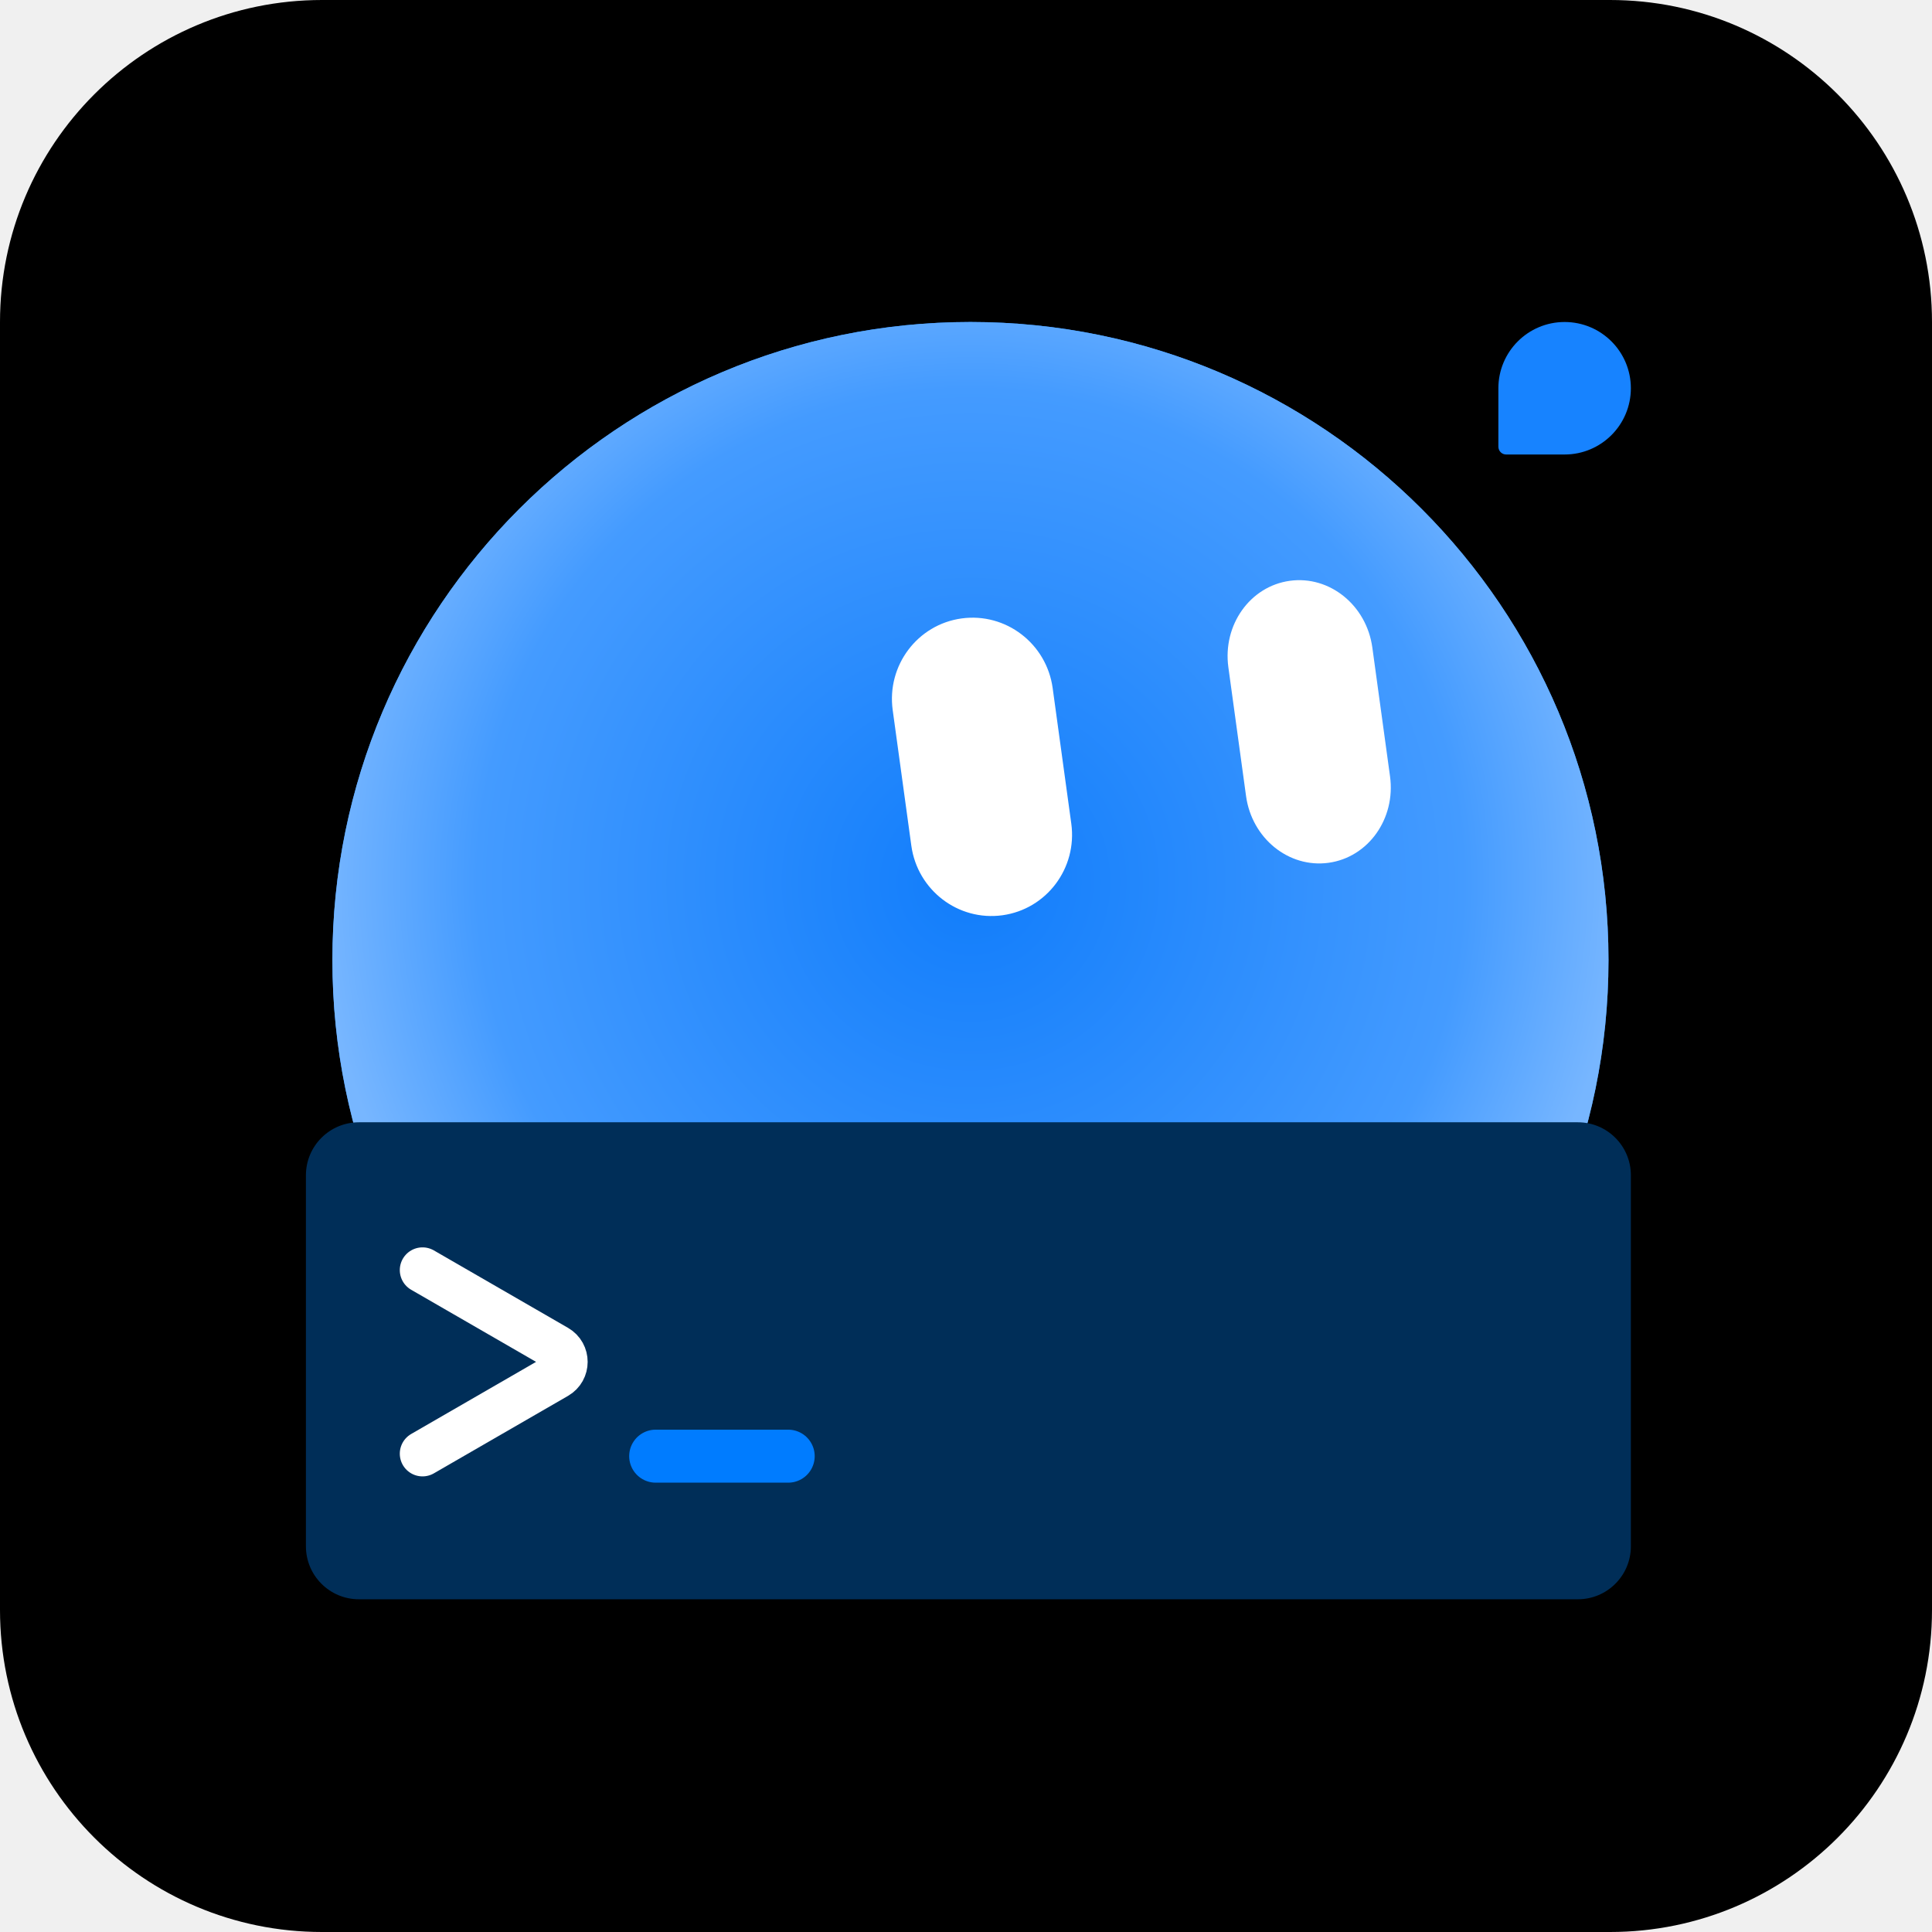
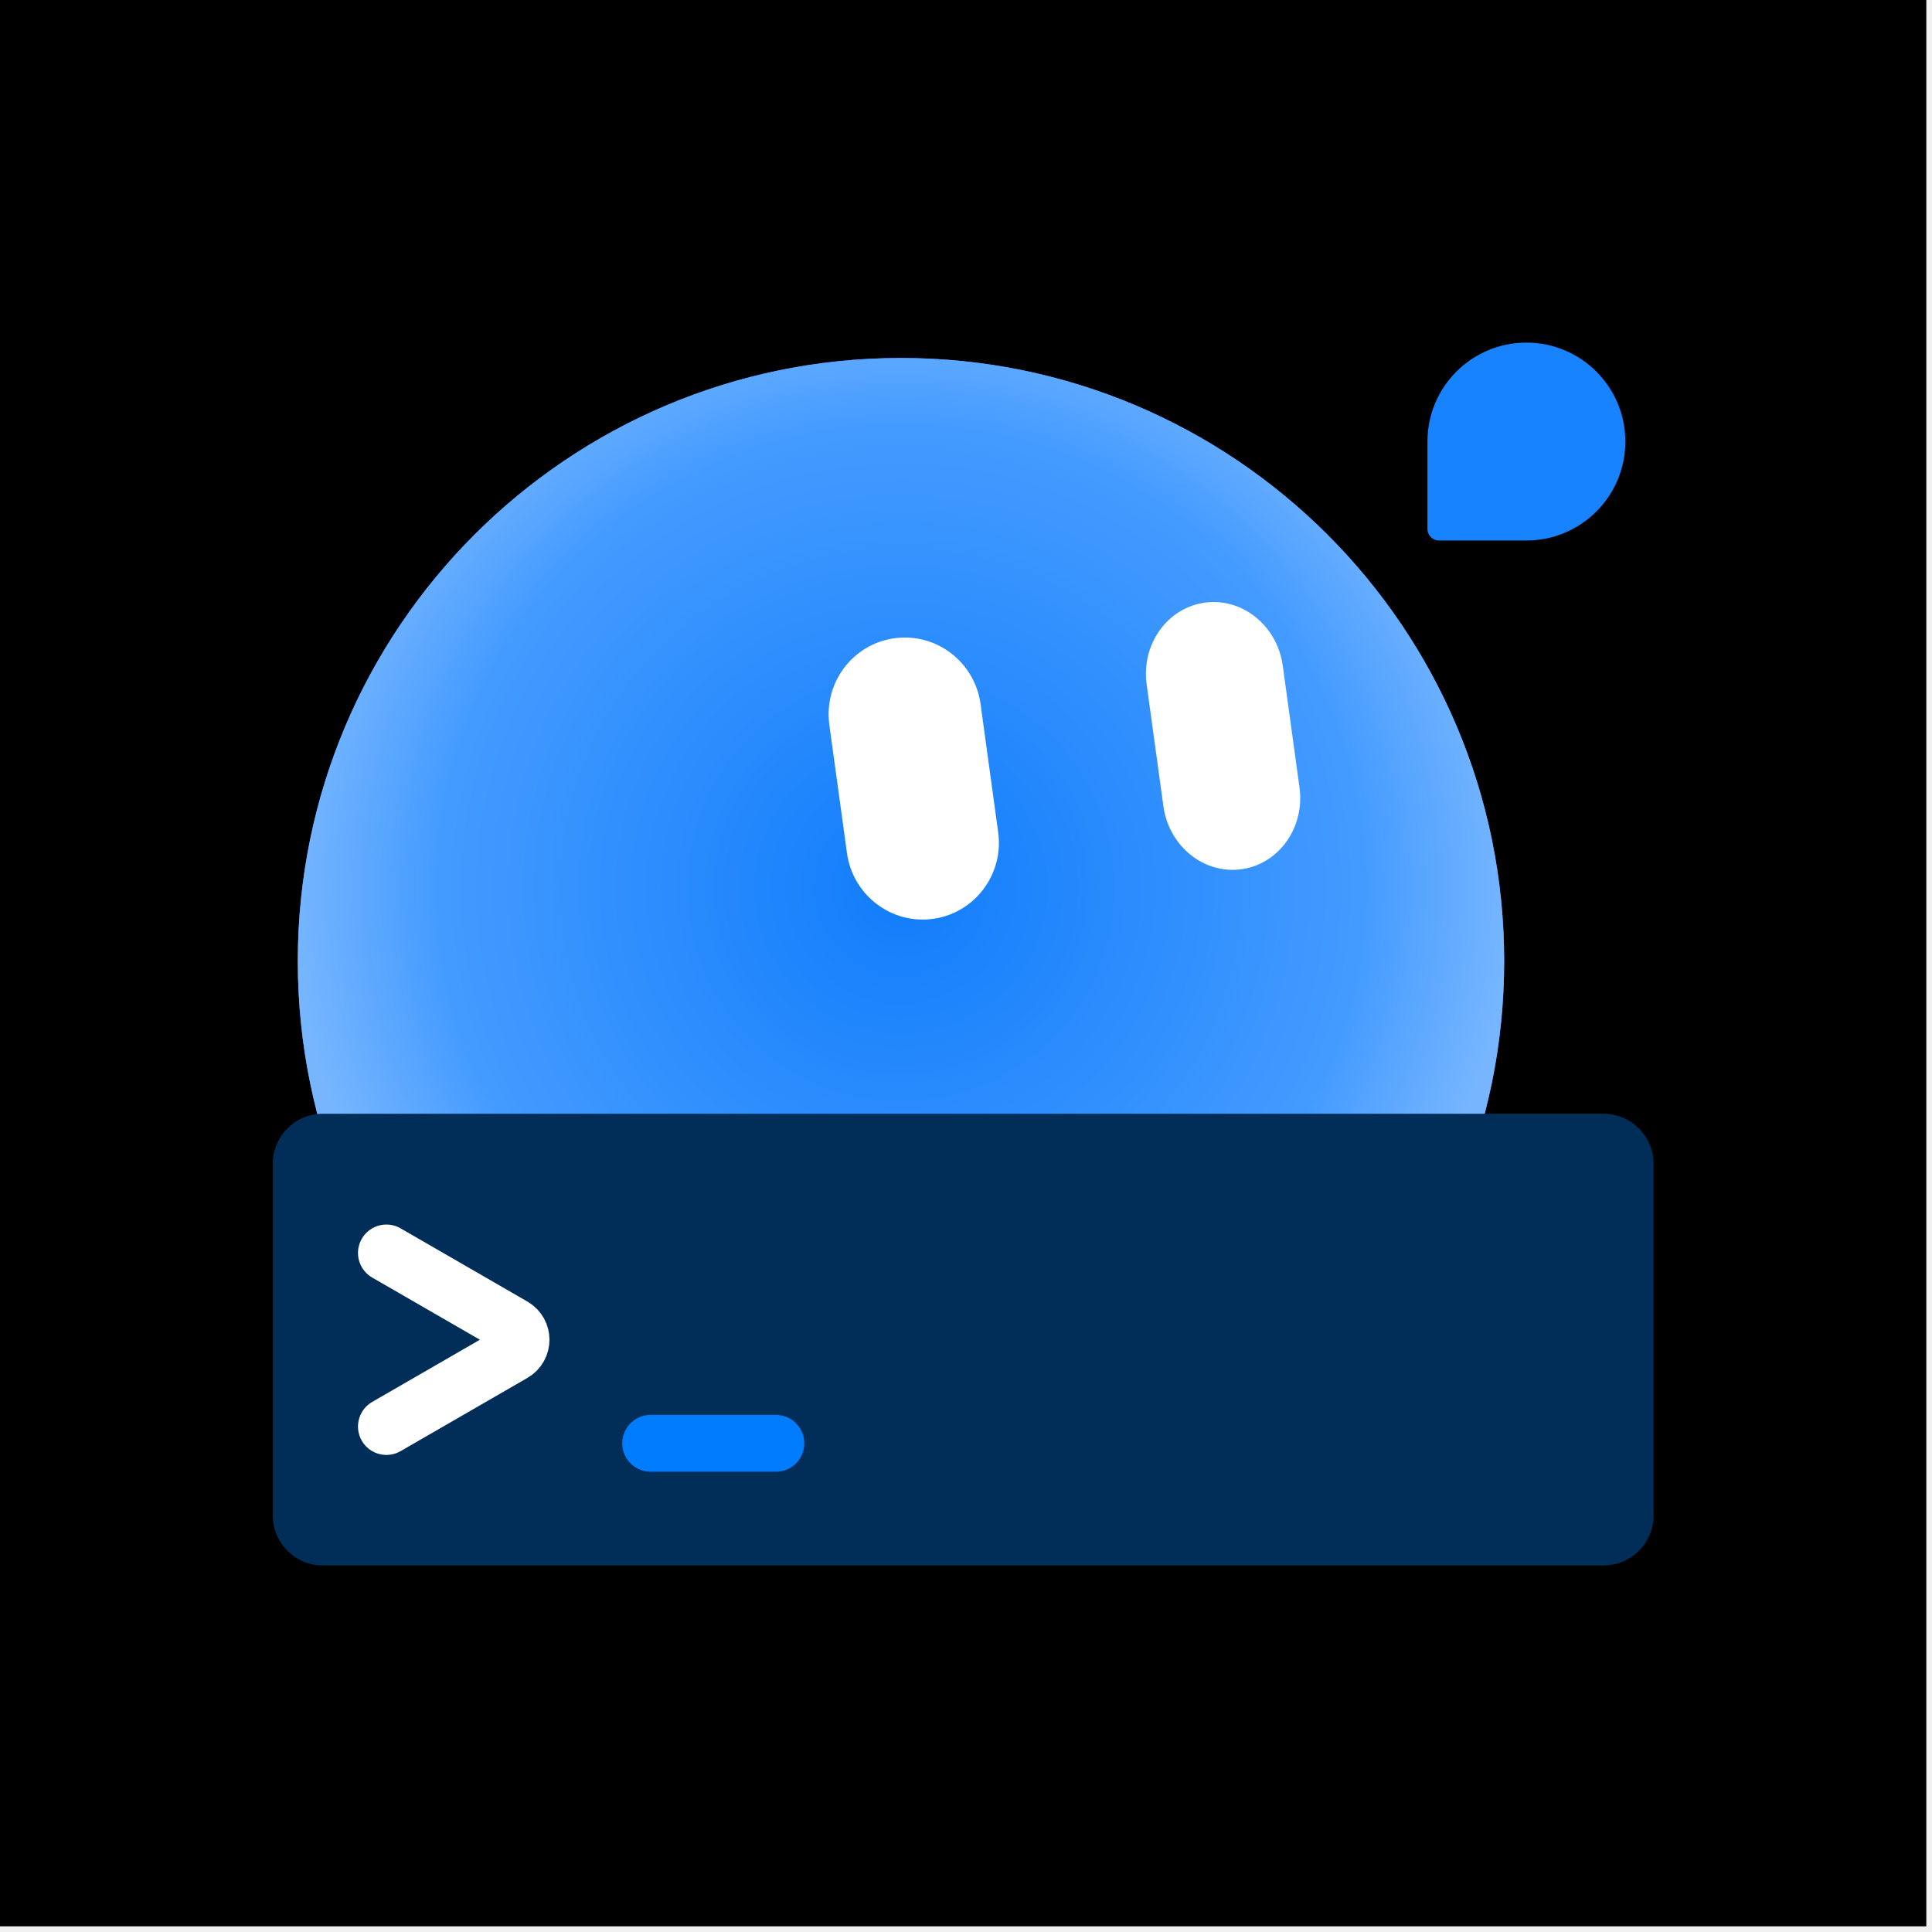
<svg xmlns="http://www.w3.org/2000/svg" width="120" height="120" viewBox="0 0 120 120" fill="none">
-   <rect width="120" height="120" rx="20" fill="black" />
-   <path d="M60.276 20C82.163 20 99.906 37.743 99.906 59.63C99.906 81.517 82.163 99.26 60.276 99.26C38.389 99.26 20.646 81.517 20.646 59.63C20.646 37.743 38.389 20 60.276 20Z" fill="#2389FF" />
-   <path d="M60.276 20C82.163 20 99.906 37.743 99.906 59.63C99.906 81.517 82.163 99.26 60.276 99.26C38.389 99.26 20.646 81.517 20.646 59.63C20.646 37.743 38.389 20 60.276 20Z" fill="url(#paint0_radial_49_63347)" />
-   <path d="M55.447 44.102C55.068 41.337 56.984 38.789 59.727 38.412C62.471 38.036 65.003 39.972 65.383 42.738L66.54 51.159C66.919 53.925 65.003 56.472 62.26 56.849C59.516 57.226 56.984 55.29 56.604 52.524L55.447 44.102Z" fill="white" />
-   <path d="M76.296 41.446C75.935 38.819 77.644 36.414 80.114 36.075C82.583 35.736 84.877 37.591 85.238 40.218L86.337 48.219C86.698 50.846 84.988 53.251 82.519 53.59C80.05 53.929 77.756 52.074 77.395 49.447L76.296 41.446Z" fill="white" />
-   <rect x="19.001" y="69.707" width="82.296" height="29.627" rx="3.292" fill="#002E58" />
-   <path d="M26.243 78.887L34.575 83.697C35.261 84.093 35.261 85.083 34.575 85.479L26.243 90.29" stroke="white" stroke-width="2.822" stroke-linecap="round" />
-   <path d="M40.726 90.445H48.956" stroke="#007CFF" stroke-width="3.292" stroke-linecap="round" />
-   <path d="M97.181 20C99.454 20 101.296 21.842 101.296 24.115C101.296 26.387 99.454 28.23 97.181 28.23L93.551 28.23C93.283 28.23 93.067 28.013 93.067 27.745V24.115C93.067 21.842 94.909 20 97.181 20Z" fill="#1783FF" />
+   <rect width="119.647" height="119.647" fill="black" />
+   <path d="M55.962 22.235C76.654 22.235 93.427 39.009 93.427 59.7C93.427 80.392 76.654 97.166 55.962 97.166C35.271 97.166 18.497 80.392 18.497 59.7C18.497 39.009 35.271 22.235 55.962 22.235Z" fill="#2389FF" />
+   <path d="M55.962 22.235C76.654 22.235 93.427 39.009 93.427 59.7C93.427 80.392 76.654 97.166 55.962 97.166C35.271 97.166 18.497 80.392 18.497 59.7C18.497 39.009 35.271 22.235 55.962 22.235Z" fill="url(#paint0_radial_1_308)" />
+   <path d="M51.512 45.021C51.153 42.406 52.965 39.998 55.559 39.642C58.152 39.286 60.546 41.116 60.905 43.731L61.999 51.693C62.358 54.307 60.546 56.715 57.952 57.072C55.359 57.428 52.965 55.597 52.606 52.983L51.512 45.021Z" fill="white" />
+   <path d="M71.221 42.51C70.88 40.026 72.496 37.753 74.831 37.432C77.165 37.111 79.334 38.865 79.675 41.349L80.714 48.913C81.055 51.396 79.439 53.67 77.105 53.99C74.77 54.311 72.601 52.557 72.26 50.074L71.221 42.51Z" fill="white" />
+   <rect x="16.941" y="69.176" width="85.765" height="28.059" rx="3.112" fill="#002E58" />
+   <path d="M24 77.823L31.877 82.371C32.526 82.746 32.526 83.682 31.877 84.056L24 88.604" stroke="white" stroke-width="3.529" stroke-linecap="round" />
+   <path d="M40.412 89.647H48.192" stroke="#007CFF" stroke-width="3.529" stroke-linecap="round" />
+   <path d="M94.807 21.28C98.202 21.28 100.953 24.031 100.953 27.426C100.953 30.82 98.202 33.572 94.807 33.572L89.384 33.572C88.985 33.572 88.661 33.248 88.661 32.849L88.661 27.426C88.661 24.031 91.413 21.28 94.807 21.28Z" fill="#1783FF" />
  <defs>
-     <radialGradient id="paint0_radial_49_63347" cx="0" cy="0" r="1" gradientUnits="userSpaceOnUse" gradientTransform="translate(60.2763 54.8061) scale(40.1164)">
+     <radialGradient id="paint0_radial_1_308" cx="0" cy="0" r="1" gradientUnits="userSpaceOnUse" gradientTransform="translate(55.9622 55.1402) scale(37.9251)">
      <stop stop-color="#117DFB" />
      <stop offset="0.759" stop-color="#449BFF" />
      <stop offset="1" stop-color="#77B6FF" />
    </radialGradient>
  </defs>
</svg>
